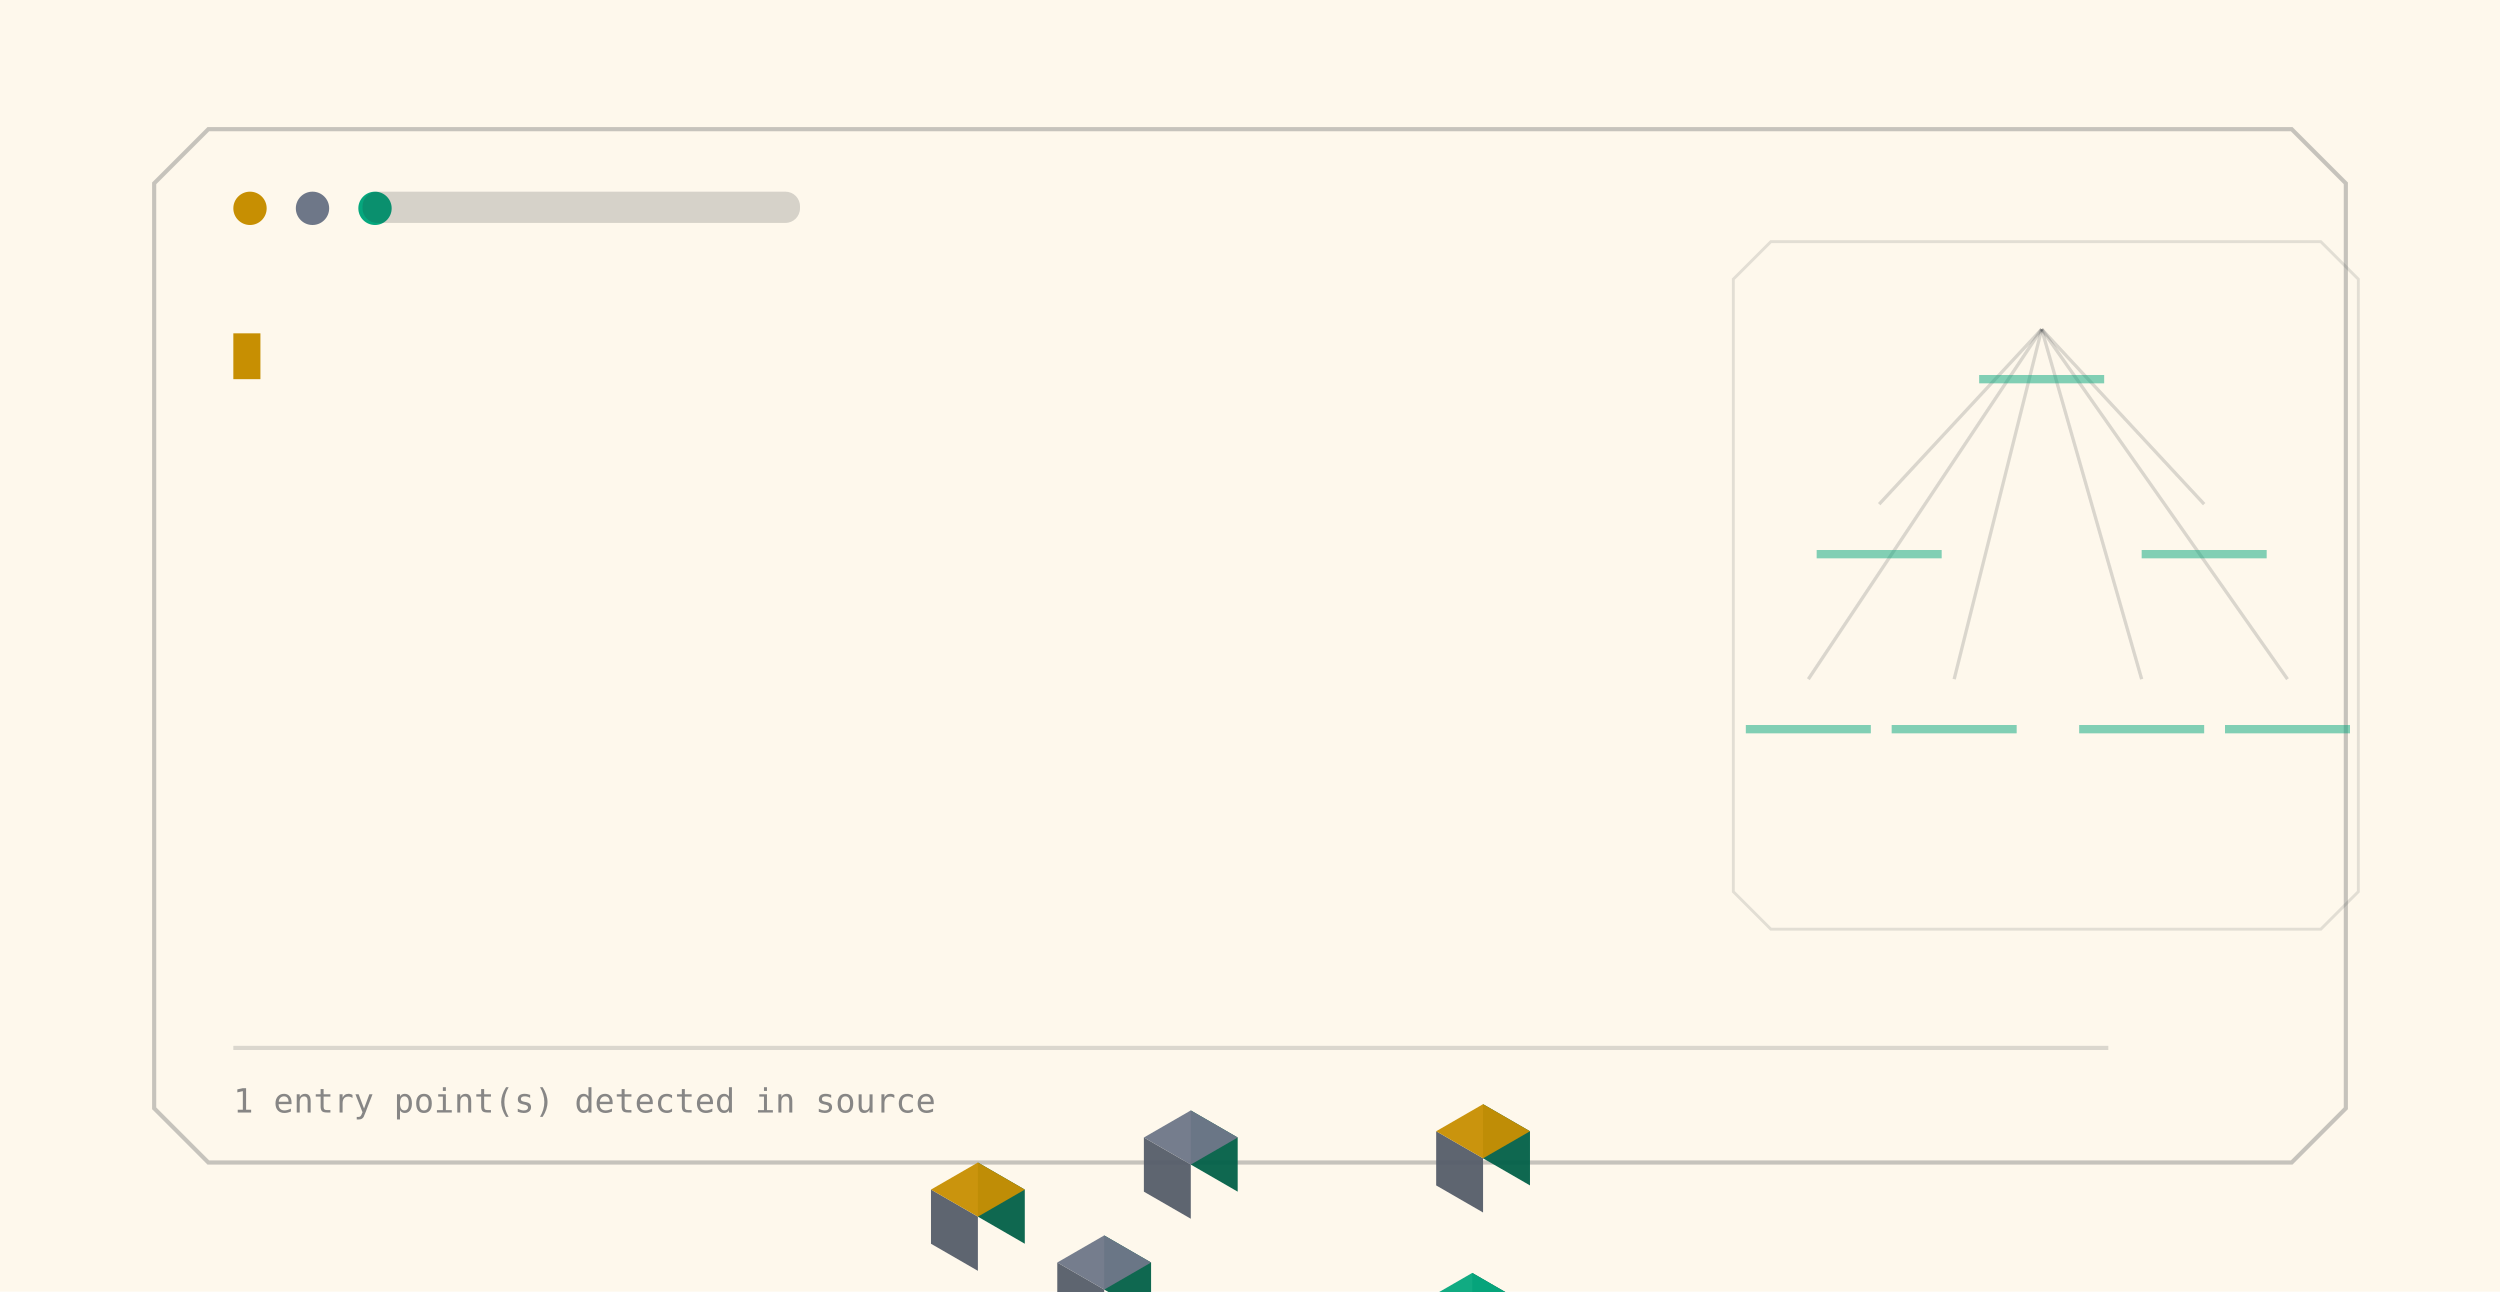
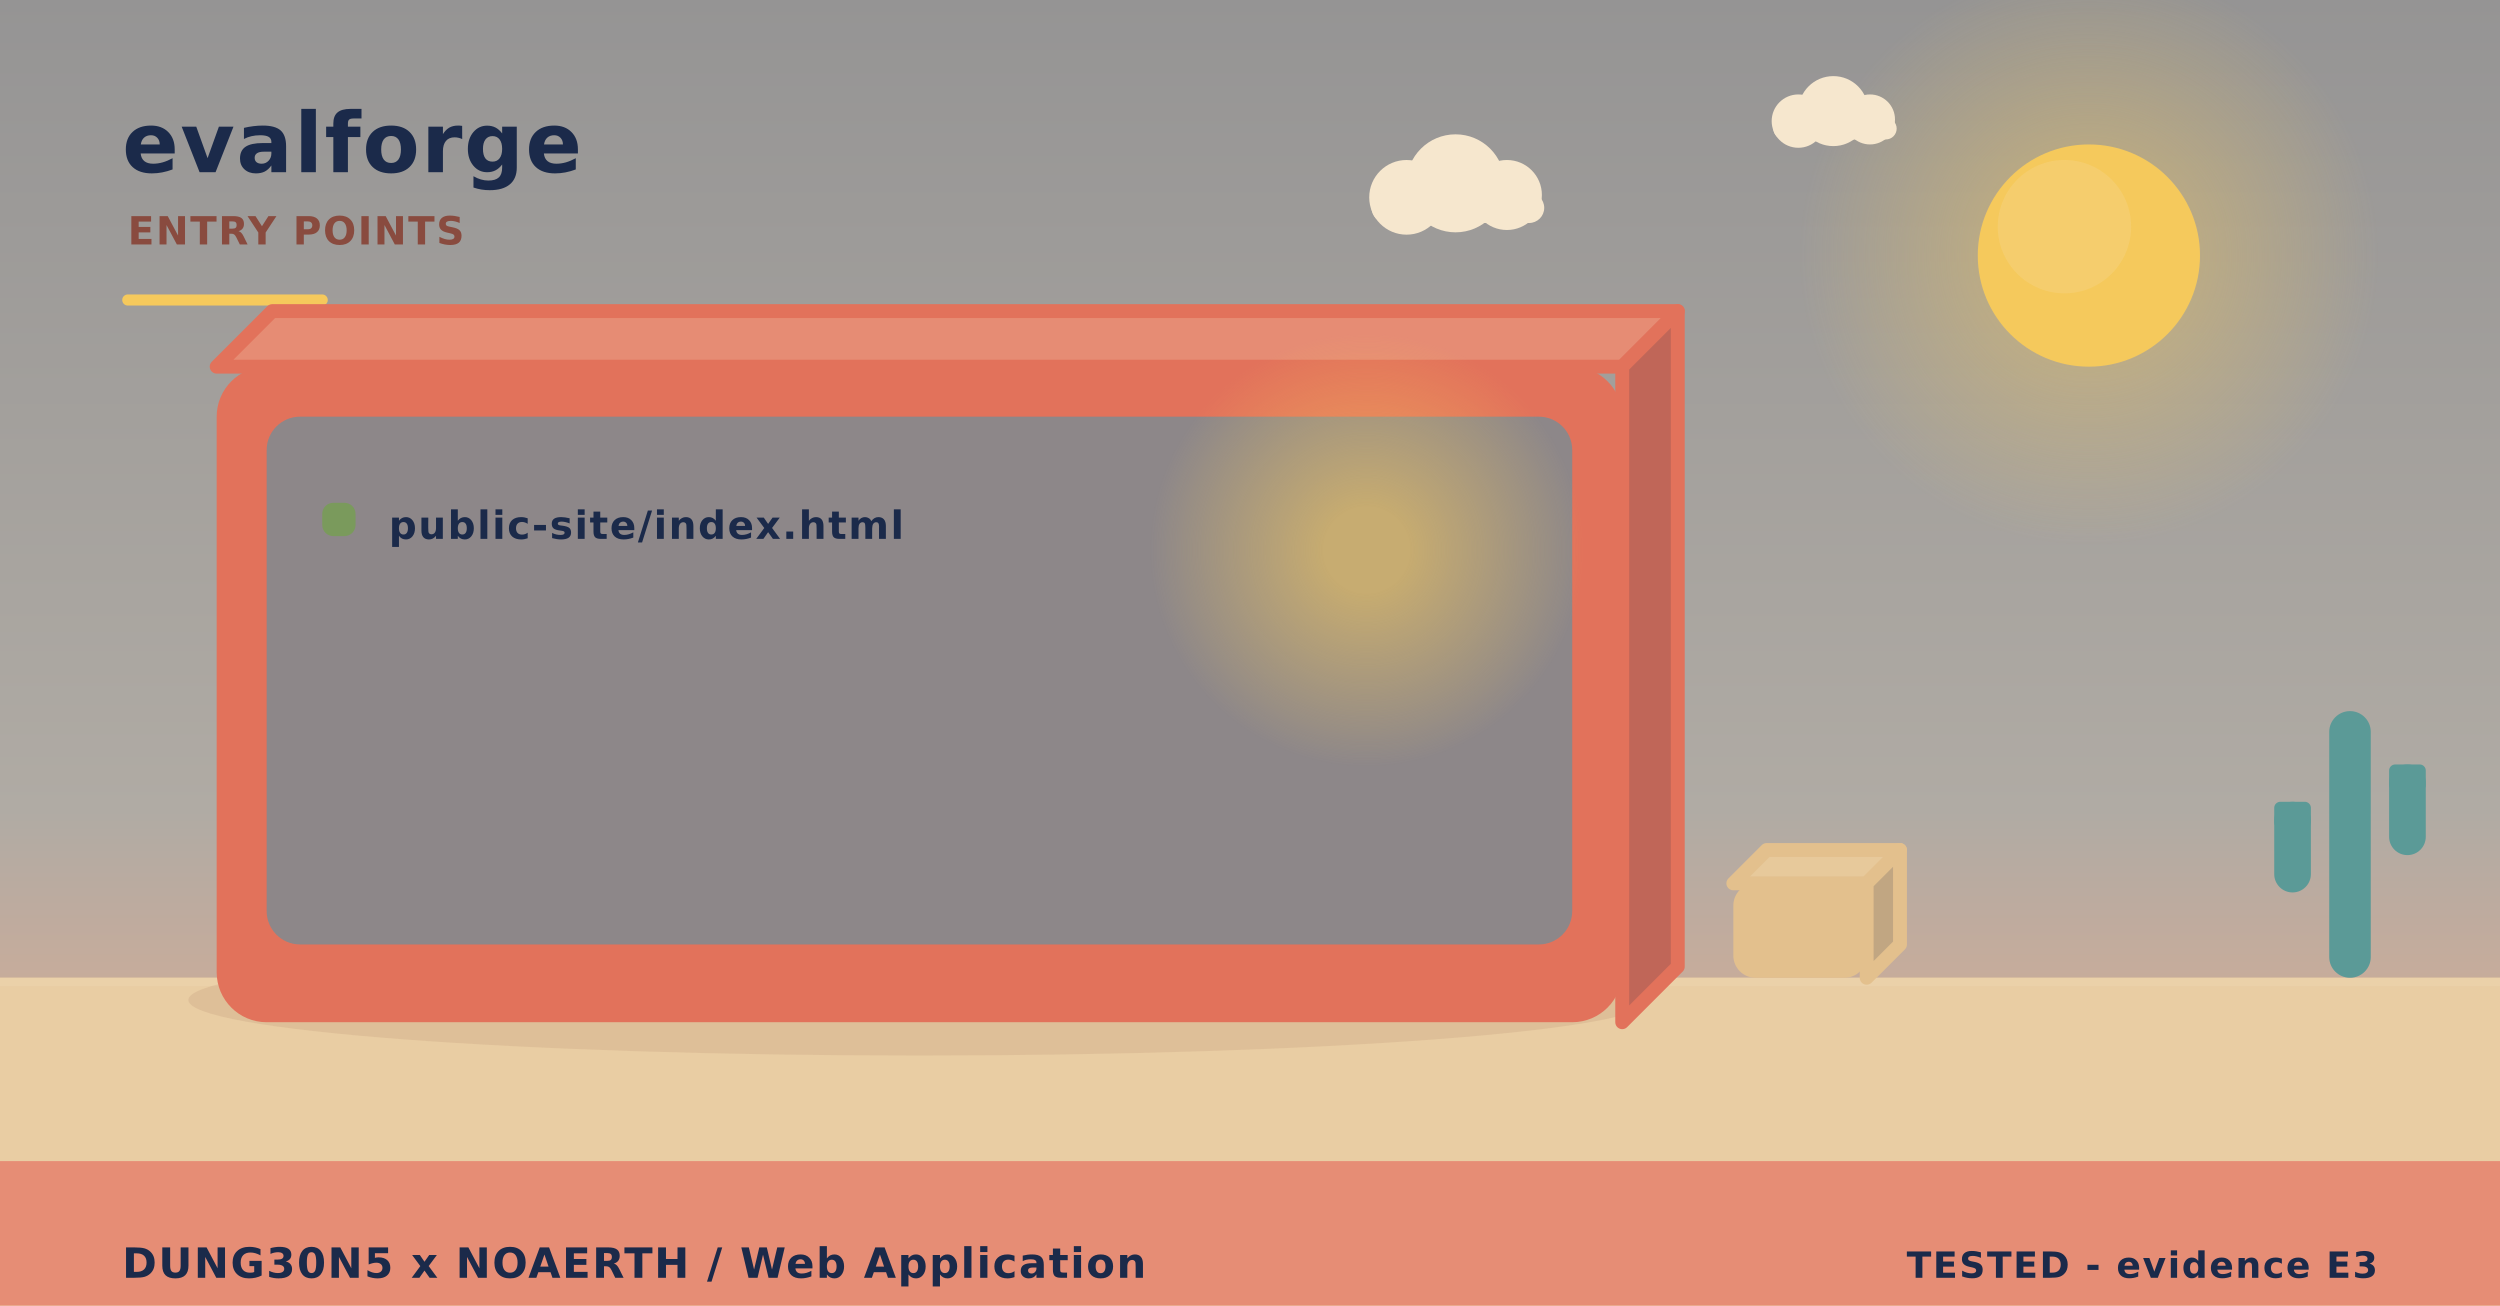
- <svg xmlns="http://www.w3.org/2000/svg" viewBox="0 0 1200 620" width="1200" height="620" role="img" aria-label="evalforge command surface">
-   <rect width="1200" height="620" fill="#fef8ec" />
-   <defs>
-     <linearGradient id="gt" x1="0" y1="0" x2="1" y2="1">
-       <stop offset="0%" stop-color="#c78f02" />
-       <stop offset="100%" stop-color="#6e7788" />
-     </linearGradient>
-   </defs>
-   <path d="M100.00,62.00 H1100.00 L1126.00,88.00 V532.00 L1100.00,558.00 H100.00 L74.00,532.00 V88.00 Z" fill="none" stroke="rgba(37,40,49,0.300)" stroke-width="2.00" opacity="0.85" />
-   <circle cx="120.00" cy="100.00" r="8.00" fill="#c78f02" opacity="1.00" />
-   <circle cx="150.00" cy="100.00" r="8.00" fill="#6e7788" opacity="1.00" />
-   <circle cx="180.00" cy="100.00" r="8.00" fill="#05a77d" opacity="1.00" />
-   <rect x="174.00" y="92.00" width="210.00" height="15.00" rx="7.00" fill="rgba(37,40,49,0.180)" opacity="1.00" />
-   <text x="112" y="148" font-family="ui-monospace,SFMono-Regular,Menlo,monospace" font-size="21" fill="rgba(37,40,49,0.800)" opacity="0">public-site/index.html<animate attributeName="opacity" values="0;1;1;0" dur="1.5s" begin="0.0s" repeatCount="indefinite" />
-   </text>
-   <rect x="112" y="160" width="13" height="22" fill="#c78f02">
-     <animate attributeName="opacity" values="1;0;1" dur="1.05s" begin="0s" repeatCount="indefinite" />
-   </rect>
-   <path d="M850.00,116.00 H1114.00 L1132.00,134.00 V428.00 L1114.00,446.00 H850.00 L832.00,428.00 V134.00 Z" fill="none" stroke="rgba(37,40,49,0.180)" stroke-width="1.40" opacity="0.70" />
-   <line x1="980.00" y1="158.00" x2="902.00" y2="242.00" stroke="rgba(37,40,49,0.300)" stroke-width="1.60" opacity="0.55" />
-   <line x1="980.00" y1="158.00" x2="1058.00" y2="242.00" stroke="rgba(37,40,49,0.300)" stroke-width="1.60" opacity="0.55" />
-   <line x1="980.00" y1="158.00" x2="868.00" y2="326.00" stroke="rgba(37,40,49,0.300)" stroke-width="1.60" opacity="0.55" />
-   <line x1="980.00" y1="158.00" x2="938.00" y2="326.00" stroke="rgba(37,40,49,0.300)" stroke-width="1.60" opacity="0.55" />
-   <line x1="980.00" y1="158.00" x2="1028.00" y2="326.00" stroke="rgba(37,40,49,0.300)" stroke-width="1.60" opacity="0.55" />
-   <line x1="980.00" y1="158.00" x2="1098.00" y2="326.00" stroke="rgba(37,40,49,0.300)" stroke-width="1.60" opacity="0.55" />
-   <polygon points="711.87,556.00 734.39,569.00 734.39,543.00 711.87,530.00" fill="#036148" opacity="0.95" />
-   <polygon points="689.36,569.00 711.87,582.00 711.87,556.00 689.36,543.00" fill="#565d6a" opacity="0.95" />
-   <polygon points="711.87,530.00 734.39,543.00 711.87,556.00 689.36,543.00" fill="#c78f02" opacity="0.95" />
+ <svg xmlns="http://www.w3.org/2000/svg" width="900" height="470" viewBox="0 0 900 470" role="img" aria-label="evalforge - how it is operated">
+   <linearGradient id="skyt" x1="0" y1="0" x2="0" y2="1">
+     <stop offset="0" stop-color="#959494" />
+     <stop offset="0.62" stop-color="#b0aba4" />
+     <stop offset="1" stop-color="#f3ad8a" />
+   </linearGradient>
+   <rect width="900" height="470" fill="url(#skyt)" />
+   <radialGradient id="sunt">
+     <stop offset="0.35" stop-color="#f5c95c" stop-opacity="0.34" />
+     <stop offset="1" stop-color="#f5c95c" stop-opacity="0" />
+   </radialGradient>
+   <circle cx="752" cy="92" r="104" fill="url(#sunt)" />
+   <circle cx="752" cy="92" r="40" fill="#f5c95c" />
+   <circle cx="743.2" cy="81.6" r="24" fill="#f5d27e" opacity="0.5" />
  <g>
-     <rect x="950.00" y="180.00" width="60.00" height="4.00" rx="0.00" fill="rgba(5,167,125,0.500)" opacity="1.00" />
-     <animate attributeName="opacity" values="0.25;1.0;0.25" dur="8.55s" begin="0.0s" repeatCount="indefinite" />
+     <circle cx="524" cy="66" r="17.64" fill="#f6e7ce" />
+     <circle cx="506.36" cy="71.04" r="13.44" fill="#f6e7ce" />
+     <circle cx="542.48" cy="70.2" r="12.6" fill="#f6e7ce" />
+     <rect x="493.76" y="69.36" width="62.16" height="10.92" rx="5.46" fill="#f6e7ce" />
+     <animateTransform attributeName="transform" type="translate" values="0 0;24 0;0 0" dur="36s" begin="0s" repeatCount="indefinite" />
  </g>
-   <polygon points="571.58,559.00 594.09,572.00 594.09,546.00 571.58,533.00" fill="#036148" opacity="0.95" />
-   <polygon points="549.06,572.00 571.58,585.00 571.58,559.00 549.06,546.00" fill="#565d6a" opacity="0.95" />
-   <polygon points="571.58,533.00 594.09,546.00 571.58,559.00 549.06,546.00" fill="#6e7788" opacity="0.95" />
  <g>
-     <rect x="872.00" y="264.00" width="60.00" height="4.00" rx="0.00" fill="rgba(5,167,125,0.500)" opacity="1.00" />
-     <animate attributeName="opacity" values="0.25;1.0;0.25" dur="8.55s" begin="0.4s" repeatCount="indefinite" />
+     <circle cx="660" cy="40" r="12.6" fill="#f6e7ce" />
+     <circle cx="647.4" cy="43.6" r="9.6" fill="#f6e7ce" />
+     <circle cx="673.2" cy="43" r="9" fill="#f6e7ce" />
+     <rect x="638.4" y="42.4" width="44.4" height="7.8" rx="3.9" fill="#f6e7ce" />
+     <animateTransform attributeName="transform" type="translate" values="0 0;-18 0;0 0" dur="46s" begin="3s" repeatCount="indefinite" />
  </g>
-   <polygon points="706.68,637.00 729.19,650.00 729.19,624.00 706.68,611.00" fill="#036148" opacity="0.95" />
-   <polygon points="684.16,650.00 706.68,663.00 706.68,637.00 684.16,624.00" fill="#565d6a" opacity="0.95" />
-   <polygon points="706.68,611.00 729.19,624.00 706.68,637.00 684.16,624.00" fill="#05a77d" opacity="0.95" />
+   <rect x="0" y="352" width="900" height="118" fill="#e9cda3" />
+   <rect x="0" y="352" width="900" height="3" fill="#ebd1a9" />
+   <text x="44" y="62" font-family="Verdana,DejaVu Sans,sans-serif" font-size="30" font-weight="700" letter-spacing="0.6" fill="#1b2a4a" text-anchor="start">evalforge</text>
+   <text x="46" y="88" font-family="Verdana,DejaVu Sans,sans-serif" font-size="14" font-weight="700" letter-spacing="0.6" fill="#894b3f" text-anchor="start">ENTRY POINTS</text>
+   <rect x="44" y="106" width="74" height="4" rx="2" fill="#f5c95c" />
+   <ellipse cx="331" cy="360" rx="263.2" ry="20" fill="rgba(138,90,68,0.11)" />
+   <path d="M78,132 L584,132 L604,112 L98,112 Z" fill="#e68c74" stroke="#e2725b" stroke-width="5" stroke-linejoin="round" />
+   <path d="M584,132 L604,112 L604,348 L584,368 Z" fill="#c06658" stroke="#e2725b" stroke-width="5" stroke-linejoin="round" />
+   <rect x="78" y="132" width="506" height="236" rx="18" fill="#e2725b" />
+   <rect x="96" y="150" width="470" height="190" rx="12" fill="#88888c" opacity="0.94" />
+   <radialGradient id="lamp29906">
+     <stop offset="0.2" stop-color="#f5c95c" stop-opacity="0.55" />
+     <stop offset="1" stop-color="#f5c95c" stop-opacity="0" />
+   </radialGradient>
+   <circle cx="492" cy="198" r="78" fill="url(#lamp29906)" />
+   <rect x="116" y="181" width="12" height="12" rx="4" fill="#7a9a5c" />
  <g>
-     <rect x="1028.00" y="264.00" width="60.00" height="4.00" rx="0.00" fill="rgba(5,167,125,0.500)" opacity="1.00" />
-     <animate attributeName="opacity" values="0.25;1.0;0.25" dur="8.55s" begin="0.8s" repeatCount="indefinite" />
+     <text x="140" y="194" font-family="Verdana,DejaVu Sans,sans-serif" font-size="14" font-weight="700" letter-spacing="0.6" fill="#1b2a4a" text-anchor="start">public-site/index.html</text>
+     <animateTransform attributeName="transform" type="translate" values="0 10;0 0" dur="0.7s" begin="0.4s" fill="freeze" />
  </g>
-   <polygon points="469.39,584.00 491.90,597.00 491.90,571.00 469.39,558.00" fill="#036148" opacity="0.95" />
-   <polygon points="446.87,597.00 469.39,610.00 469.39,584.00 446.87,571.00" fill="#565d6a" opacity="0.95" />
-   <polygon points="469.39,558.00 491.90,571.00 469.39,584.00 446.87,571.00" fill="#c78f02" opacity="0.95" />
-   <g>
-     <rect x="838.00" y="348.00" width="60.00" height="4.00" rx="0.00" fill="rgba(5,167,125,0.500)" opacity="1.00" />
-     <animate attributeName="opacity" values="0.25;1.0;0.25" dur="8.55s" begin="1.2s" repeatCount="indefinite" />
-   </g>
-   <polygon points="530.01,619.00 552.52,632.00 552.52,606.00 530.01,593.00" fill="#036148" opacity="0.95" />
-   <polygon points="507.49,632.00 530.01,645.00 530.01,619.00 507.49,606.00" fill="#565d6a" opacity="0.95" />
-   <polygon points="530.01,593.00 552.52,606.00 530.01,619.00 507.49,606.00" fill="#6e7788" opacity="0.95" />
-   <g>
-     <rect x="908.00" y="348.00" width="60.00" height="4.00" rx="0.00" fill="rgba(5,167,125,0.500)" opacity="1.00" />
-     <animate attributeName="opacity" values="0.25;1.0;0.25" dur="8.55s" begin="1.6s" repeatCount="indefinite" />
-   </g>
-   <polygon points="607.95,664.00 630.47,677.00 630.47,651.00 607.95,638.00" fill="#036148" opacity="0.95" />
-   <polygon points="585.43,677.00 607.95,690.00 607.95,664.00 585.43,651.00" fill="#565d6a" opacity="0.95" />
-   <polygon points="607.95,638.00 630.47,651.00 607.95,664.00 585.43,651.00" fill="#05a77d" opacity="0.95" />
-   <g>
-     <rect x="998.00" y="348.00" width="60.00" height="4.00" rx="0.00" fill="rgba(5,167,125,0.500)" opacity="1.00" />
-     <animate attributeName="opacity" values="0.25;1.0;0.25" dur="8.55s" begin="2.0s" repeatCount="indefinite" />
-   </g>
-   <polygon points="668.57,699.00 691.09,712.00 691.09,686.00 668.57,673.00" fill="#036148" opacity="0.95" />
-   <polygon points="646.05,712.00 668.57,725.00 668.57,699.00 646.05,686.00" fill="#565d6a" opacity="0.95" />
-   <polygon points="668.57,673.00 691.09,686.00 668.57,699.00 646.05,686.00" fill="#c78f02" opacity="0.95" />
-   <g>
-     <rect x="1068.00" y="348.00" width="60.00" height="4.00" rx="0.00" fill="rgba(5,167,125,0.500)" opacity="1.00" />
-     <animate attributeName="opacity" values="0.25;1.0;0.25" dur="8.55s" begin="2.4s" repeatCount="indefinite" />
-   </g>
-   <rect x="112.00" y="502.00" width="900.00" height="2.00" rx="0.00" fill="rgba(37,40,49,0.160)" opacity="1.00" />
-   <text x="112" y="534" font-family="ui-monospace,Menlo,monospace" font-size="16" fill="rgba(37,40,49,0.550)">1 entry point(s) detected in source</text>
+   <path d="M624,318 L672,318 L684,306 L636,306 Z" fill="#e7c99b" stroke="#e3c08d" stroke-width="5" stroke-linejoin="round" />
+   <path d="M672,318 L684,306 L684,340 L672,352 Z" fill="#c1a682" stroke="#e3c08d" stroke-width="5" stroke-linejoin="round" />
+   <rect x="624" y="318" width="48" height="34" rx="8" fill="#e3c08d" />
+   <rect x="838.52" y="256" width="14.96" height="96" rx="7.48" fill="#5b9a97" />
+   <rect x="818.72" y="288.64" width="13.2" height="32.64" rx="6.6" fill="#5b9a97" />
+   <rect x="818.72" y="288.64" width="13.2" height="9.6" rx="2.2" fill="#5b9a97" />
+   <rect x="860.08" y="275.2" width="13.2" height="32.64" rx="6.6" fill="#5b9a97" />
+   <rect x="860.08" y="275.2" width="13.2" height="9.6" rx="2.2" fill="#5b9a97" />
+   <rect x="0" y="418" width="900" height="52" rx="0" fill="#e68972" opacity="0.94" />
+   <text x="44" y="460" font-family="Verdana,DejaVu Sans,sans-serif" font-size="15" font-weight="700" letter-spacing="0.6" fill="#1b2a4a" text-anchor="start">DUNG30N5 x NOAERTH  /  Web Application</text>
+   <text x="856" y="460" font-family="Verdana,DejaVu Sans,sans-serif" font-size="13" font-weight="700" letter-spacing="0.6" fill="#1b2a4a" text-anchor="end">TESTED  -  evidence E3</text>
</svg>
